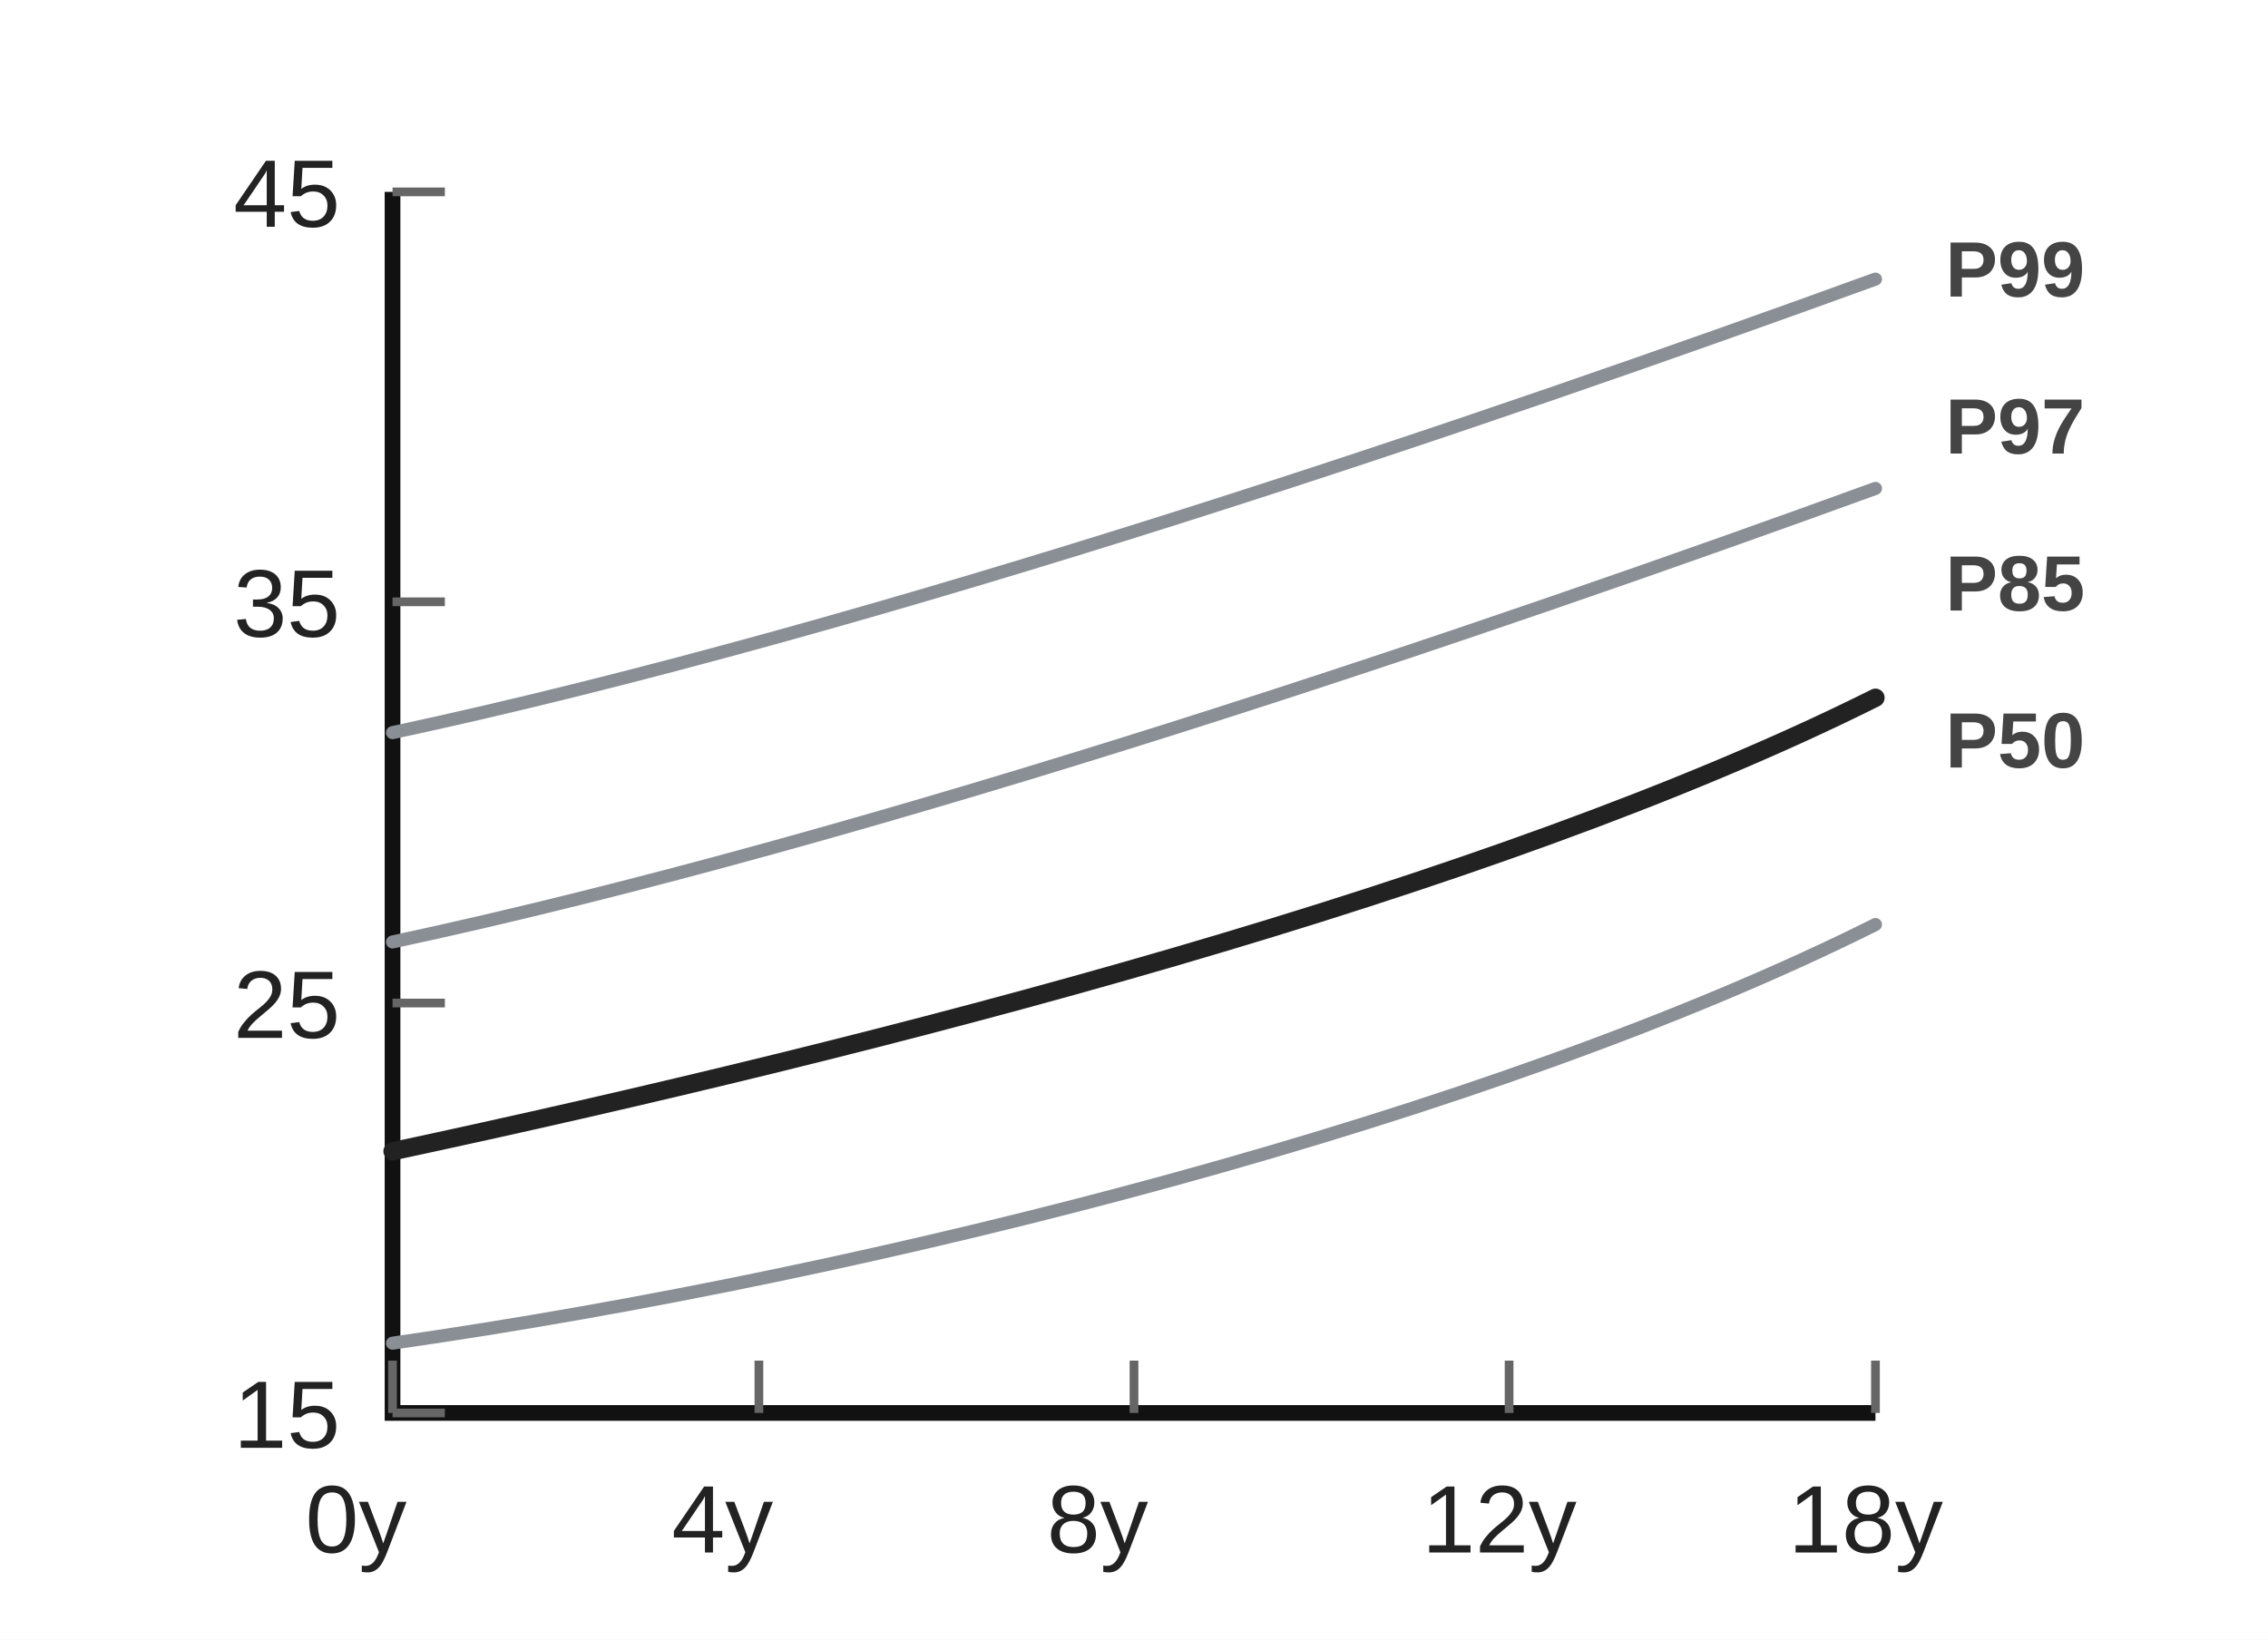
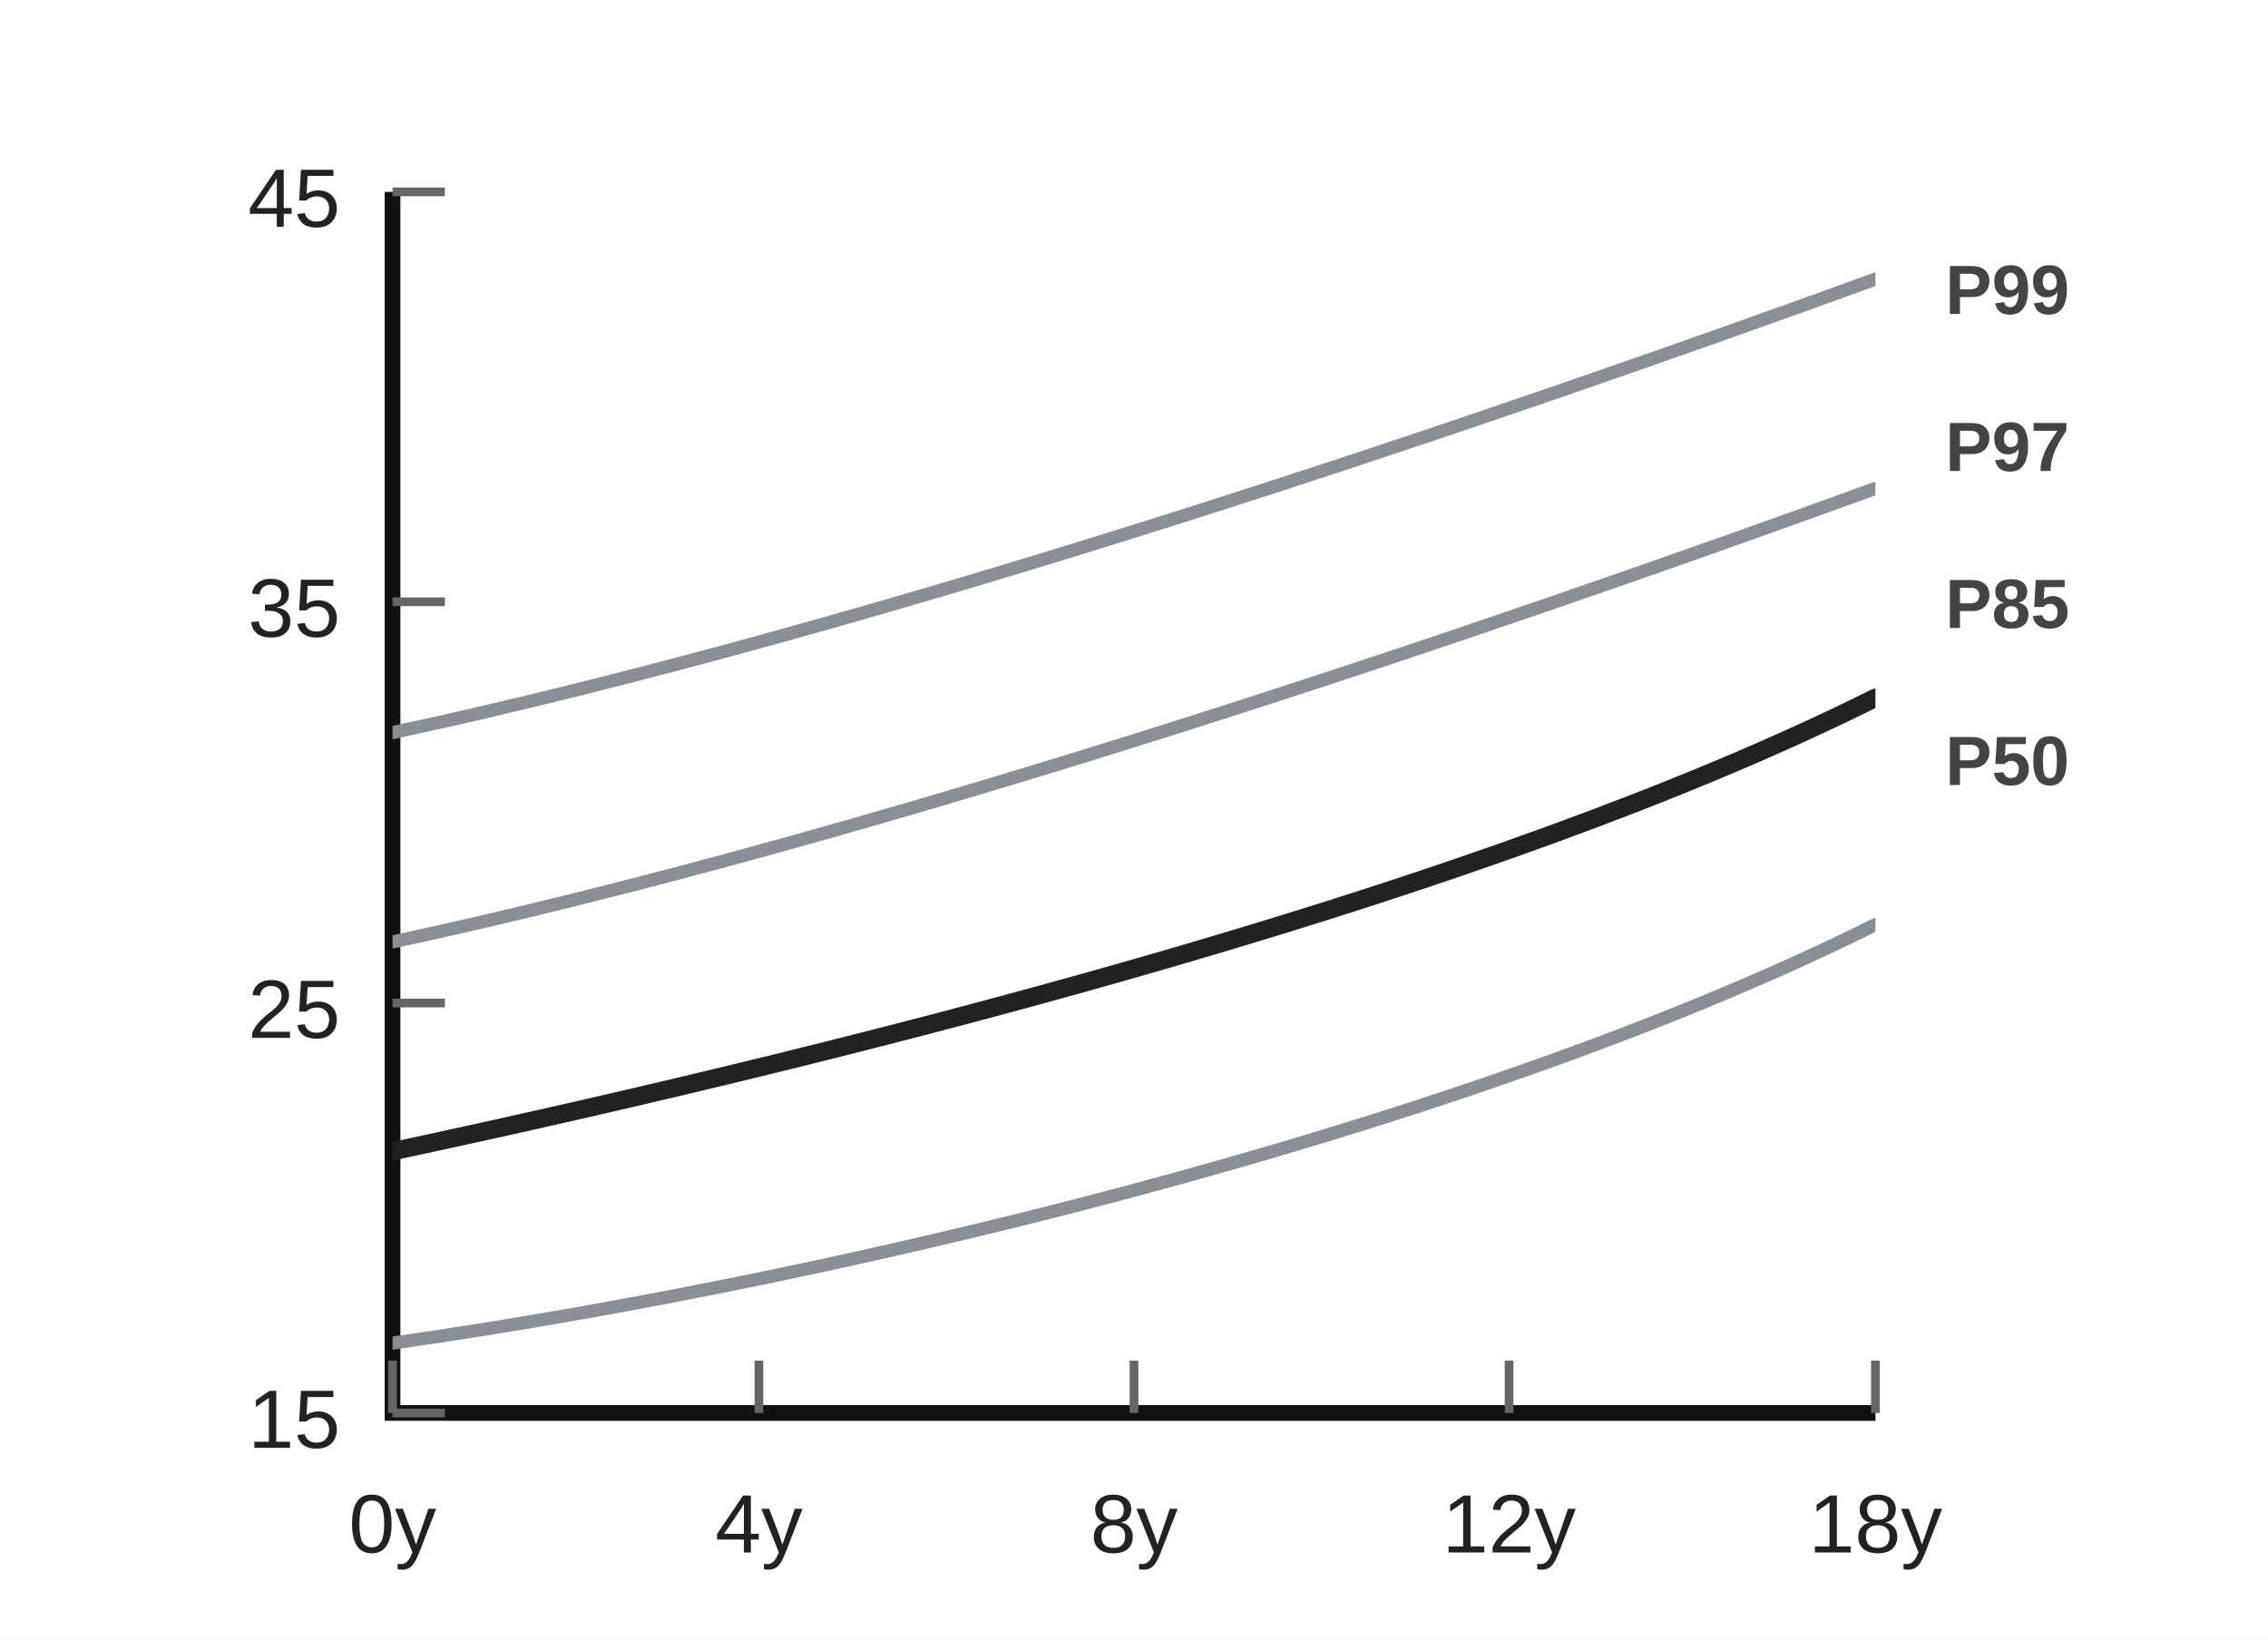
<svg xmlns="http://www.w3.org/2000/svg" viewBox="0 0 260 188" role="img" aria-label="IAP Girls Extended BMI Charts">
  <style>
    .axis { stroke: #111; stroke-width: 1.8; fill: none; }
    .tick { stroke: #666; stroke-width: 1; }
-     .label { fill: #222; font: 11px Arial, sans-serif; }
-     .ylabel { fill: #222; font: 11px Arial, sans-serif; text-anchor: end; }
+     .label { fill: #222; font: 9.5px Arial, sans-serif; text-anchor: middle; }
+     .ylabel { fill: #222; font: 9.5px Arial, sans-serif; text-anchor: end; }
    .curve { fill: none; stroke: #8a8f96; stroke-width: 1.5; stroke-linecap: round; }
    .median { fill: none; stroke: #222; stroke-width: 2.1; stroke-linecap: round; }
-     .percentile { fill: #444; font: 700 9px Arial, sans-serif; }
+     .percentile { fill: #444; font: 700 8px Arial, sans-serif; }
  </style>
  <rect x="0" y="0" width="260" height="188" fill="#fff" />
+   <defs>
+     <clipPath id="clip-girls-extended-bmi-minimal-svg-0">
+       <rect x="45" y="22" width="170" height="140" />
+     </clipPath>
+   </defs>
  <path class="axis" d="M45 22 V162 H215" />
  <path class="tick" d="M45 162 V156" />
-   <text class="label" x="35" y="178">0y</text>
+   <text class="label" x="45" y="178">0y</text>
  <path class="tick" d="M87 162 V156" />
-   <text class="label" x="77" y="178">4y</text>
+   <text class="label" x="87" y="178">4y</text>
  <path class="tick" d="M130 162 V156" />
-   <text class="label" x="120" y="178">8y</text>
+   <text class="label" x="130" y="178">8y</text>
  <path class="tick" d="M173 162 V156" />
-   <text class="label" x="163" y="178">12y</text>
+   <text class="label" x="173" y="178">12y</text>
  <path class="tick" d="M215 162 V156" />
-   <text class="label" x="205" y="178">18y</text>
+   <text class="label" x="215" y="178">18y</text>
  <path class="tick" d="M45 22 H51" />
  <text class="ylabel" x="39" y="26">45</text>
  <path class="tick" d="M45 69 H51" />
  <text class="ylabel" x="39" y="73">35</text>
  <path class="tick" d="M45 115 H51" />
  <text class="ylabel" x="39" y="119">25</text>
  <path class="tick" d="M45 162 H51" />
  <text class="ylabel" x="39" y="166">15</text>
-   <path class="curve" d="M45 84 C101 72, 171 48, 215 32" />
-   <path class="curve" d="M45 108 C101 96, 171 72, 215 56" />
-   <path class="median" d="M45 132 C101 120, 171 102, 215 80" />
-   <path class="curve" d="M45 154 C101 146, 171 128, 215 106" />
-   <text class="percentile" x="223" y="34">P99</text>
-   <text class="percentile" x="223" y="52">P97</text>
-   <text class="percentile" x="223" y="70">P85</text>
-   <text class="percentile" x="223" y="88">P50</text>
+   <g clip-path="url(#clip-girls-extended-bmi-minimal-svg-0)">
+     <path class="curve" d="M45 84 C101 72, 171 48, 215 32" />
+     <path class="curve" d="M45 108 C101 96, 171 72, 215 56" />
+     <path class="median" d="M45 132 C101 120, 171 102, 215 80" />
+     <path class="curve" d="M45 154 C101 146, 171 128, 215 106" />
+   </g>
+   <text class="percentile" x="223" y="36">P99</text>
+   <text class="percentile" x="223" y="54">P97</text>
+   <text class="percentile" x="223" y="72">P85</text>
+   <text class="percentile" x="223" y="90">P50</text>
</svg>
